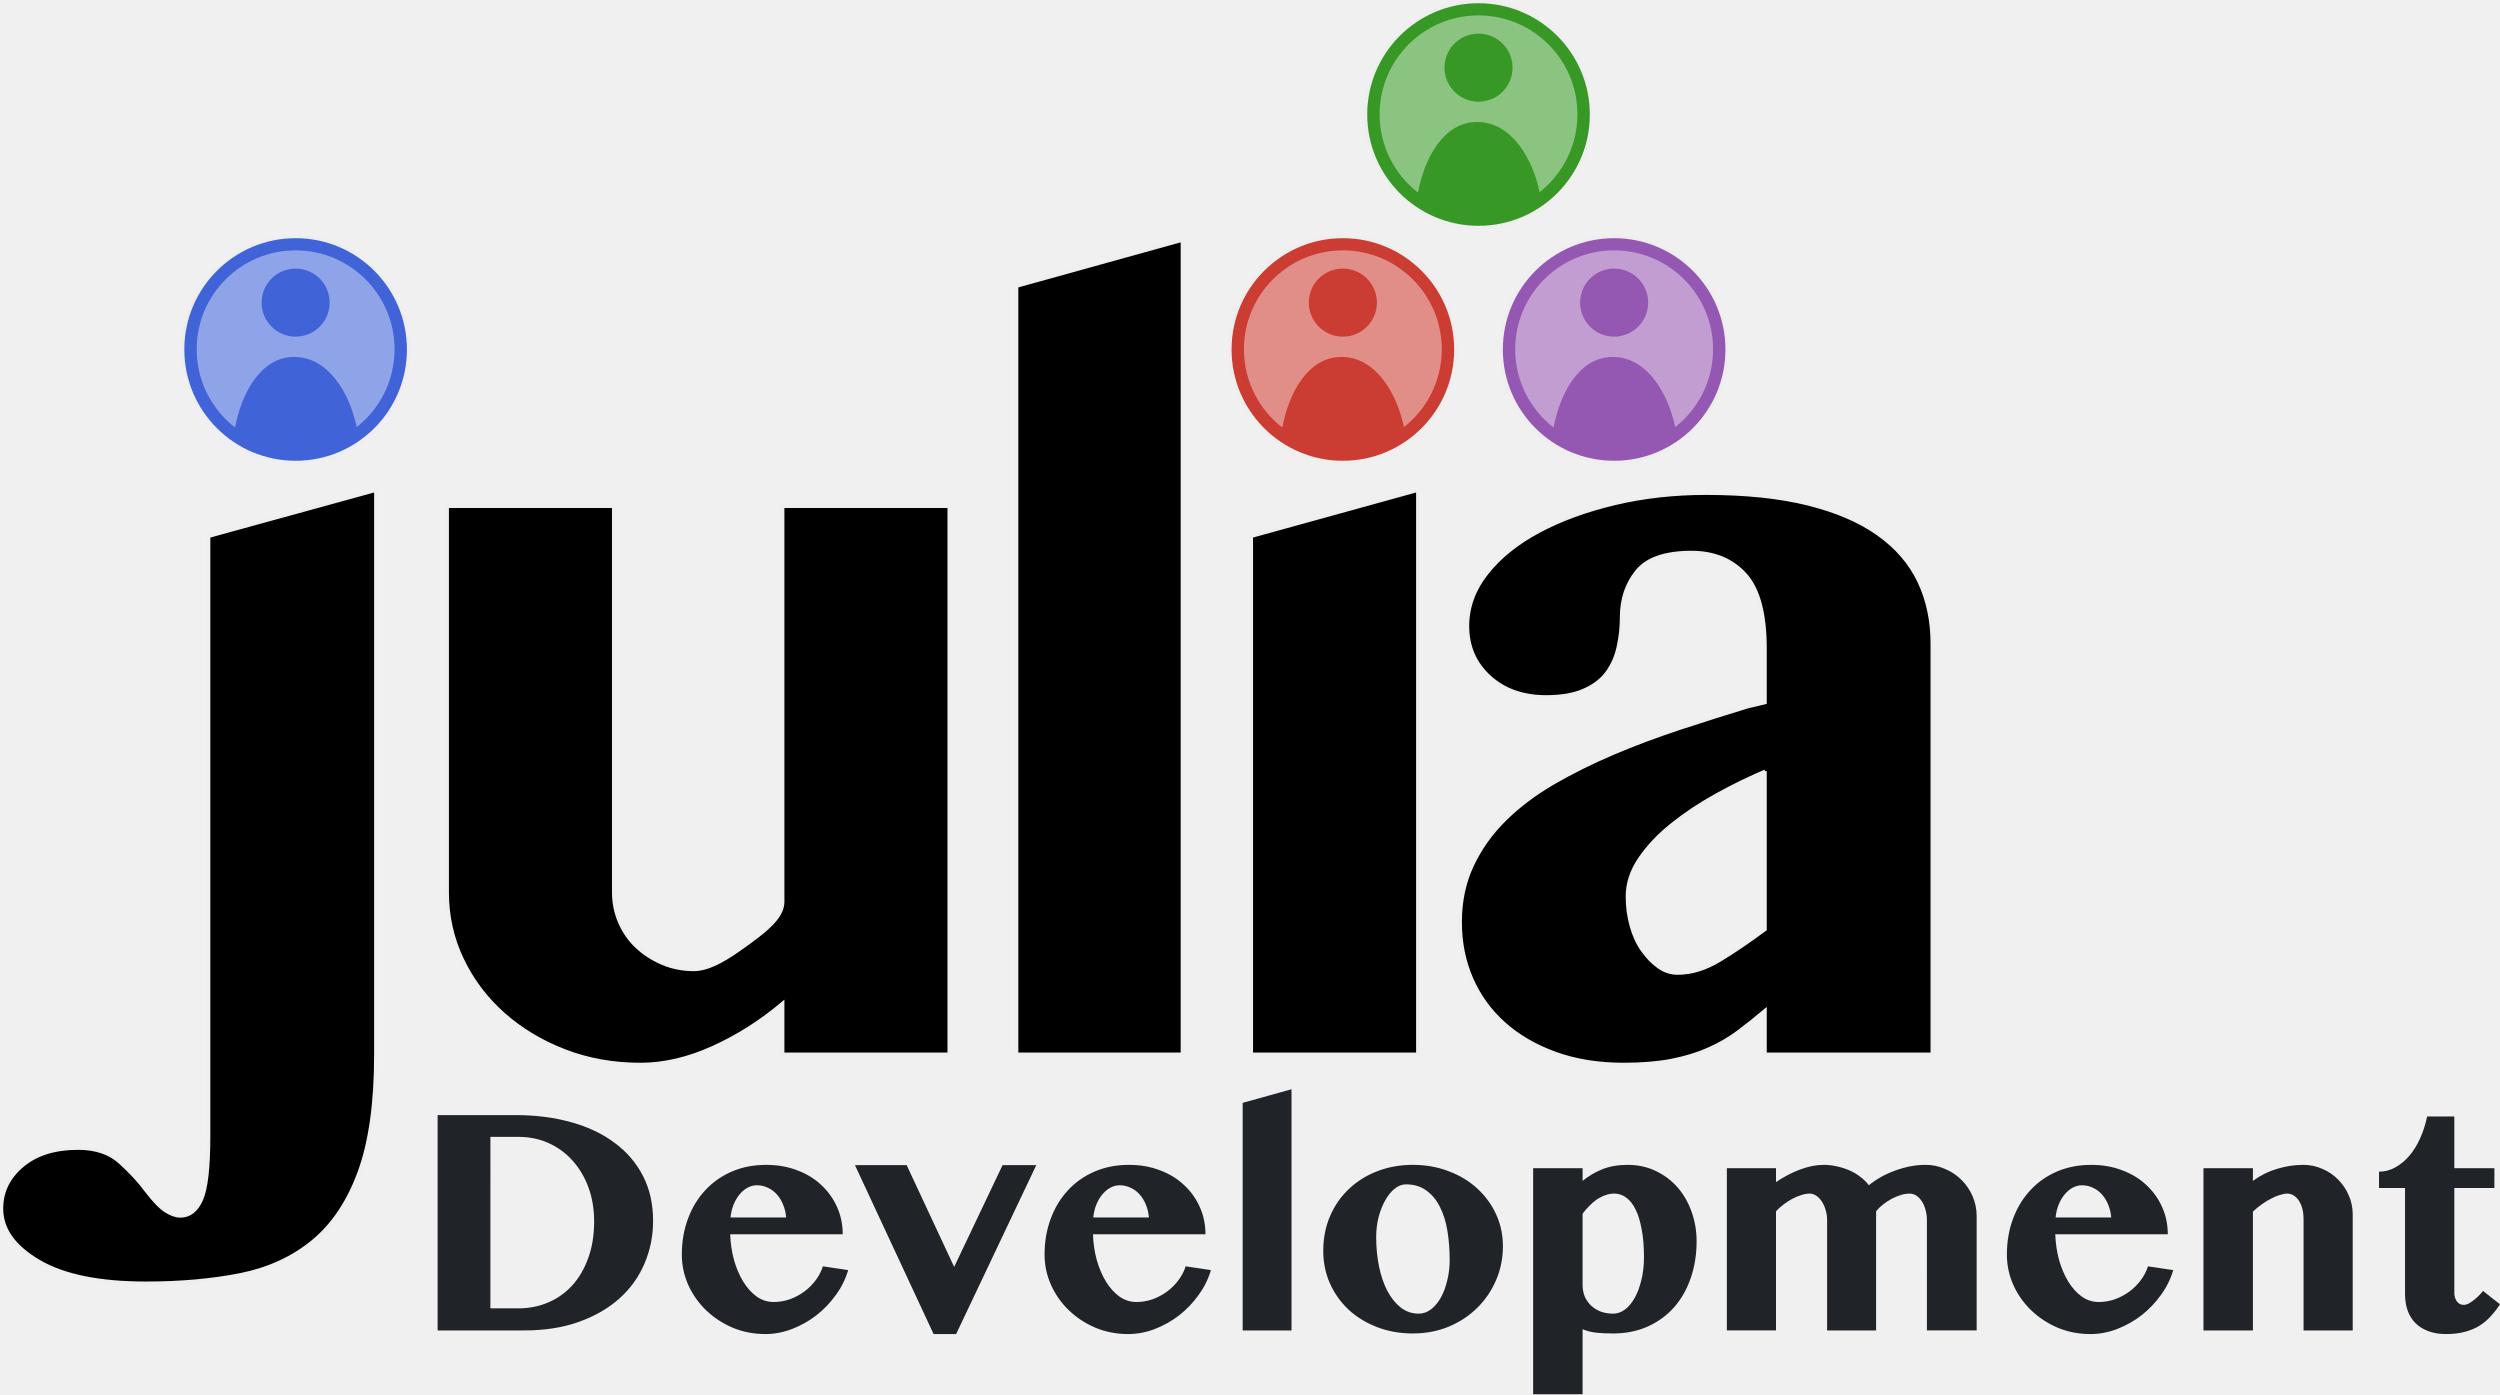
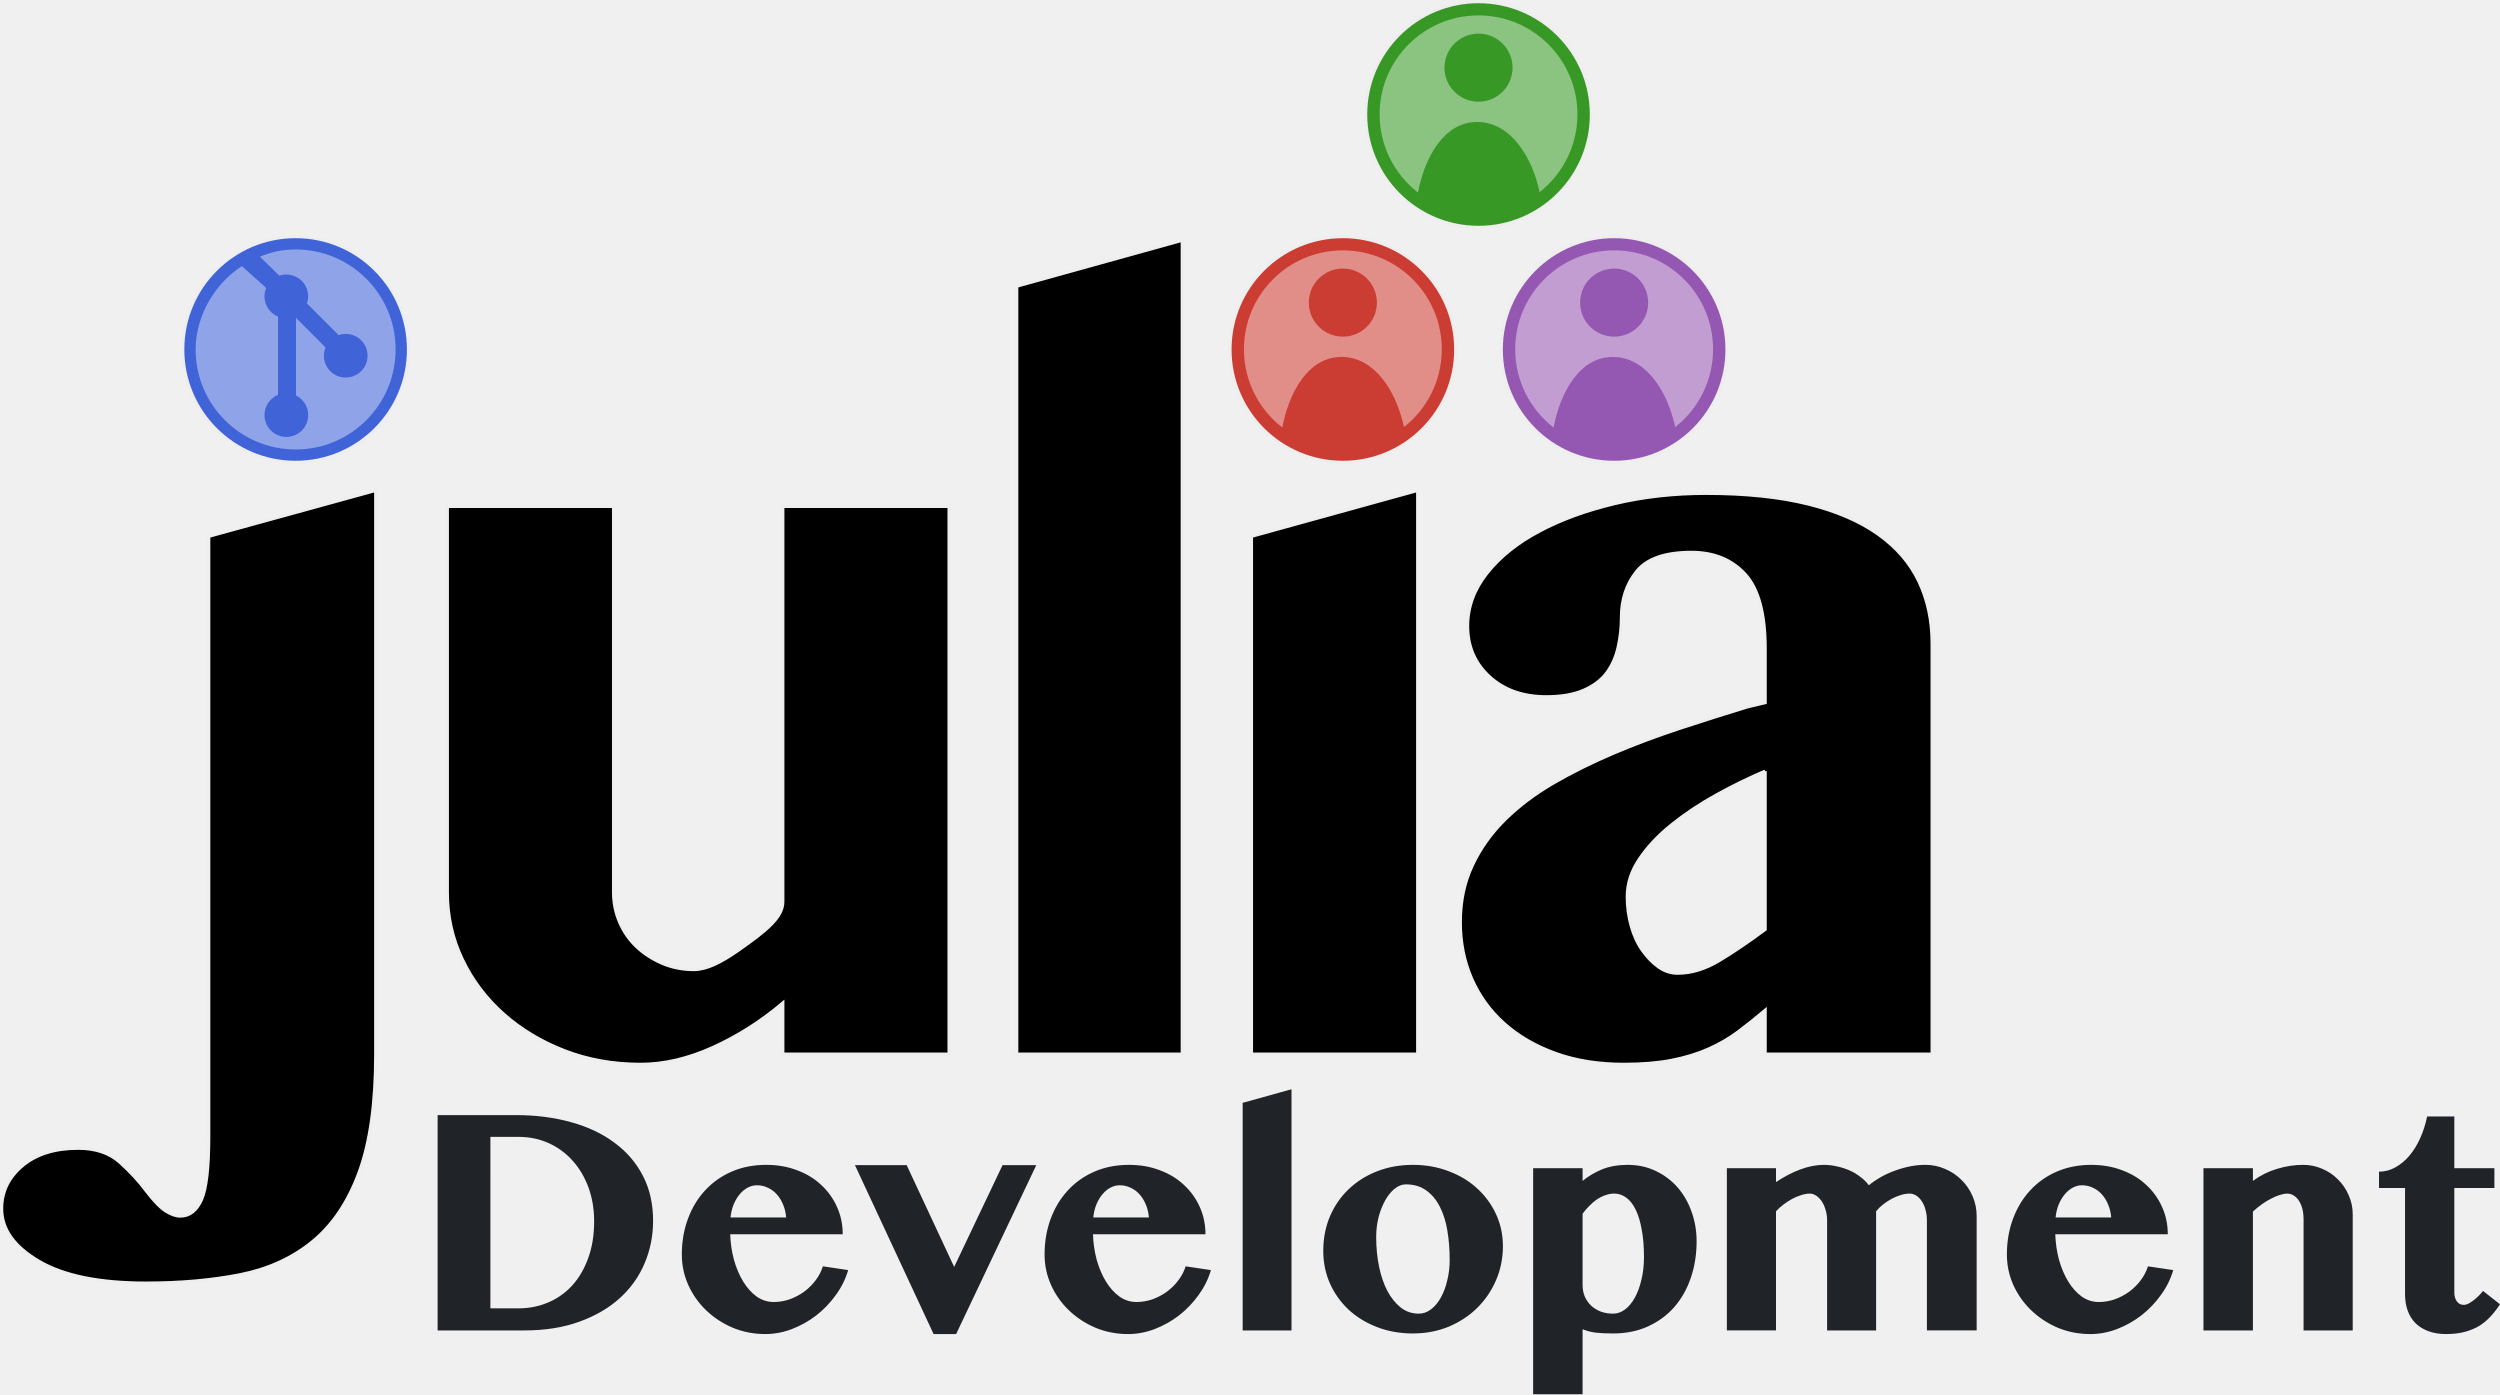
<svg xmlns="http://www.w3.org/2000/svg" width="387.494pt" height="216.103pt" version="1.1" viewBox="0 0 387.494 216.103" id="svg5">
  <defs id="defs5" />
  <g id="surface61" transform="translate(-9.632812,-0.921875)">
    <path fill="#000000" fill-opacity="1" fill-rule="nonzero" stroke-width="0.5" stroke="#eeeeee" d="m 67.871,164.312 c 0,7.535 -0.848,13.621 -2.543,18.254 -1.695,4.637 -4.105,8.234 -7.234,10.797 -3.125,2.562 -6.875,4.277 -11.246,5.145 -4.371,0.863 -9.234,1.297 -14.582,1.297 -7.238,0 -12.777,-1.129 -16.617,-3.391 -3.844,-2.262 -5.766,-4.973 -5.766,-8.141 0,-2.637 1.07,-4.859 3.219,-6.668 2.148,-1.809 5.031,-2.711 8.648,-2.711 2.715,0 4.883,0.734 6.5,2.203 1.621,1.469 2.961,2.922 4.016,4.352 1.203,1.582 2.223,2.637 3.051,3.164 0.828,0.527 1.582,0.793 2.262,0.793 1.43,0 2.523,-0.848 3.277,-2.543 0.754,-1.695 1.129,-4.992 1.129,-9.891 V 84.051 L 67.871,76.93 V 164.312 M 104.738,79.414 v 59.801 c 0,1.66 0.32,3.223 0.961,4.691 0.641,1.469 1.527,2.734 2.656,3.789 1.133,1.055 2.449,1.902 3.957,2.543 1.508,0.641 3.129,0.961 4.863,0.961 1.957,0 4.184,-1.098 6.895,-2.996 4.293,-3.008 6.895,-5.074 6.895,-7.52 0,-0.586 0,-61.27 0,-61.27 h 25.773 V 164.312 h -25.773 v -7.914 c -3.391,2.863 -7.008,5.16 -10.852,6.895 -3.844,1.734 -7.574,2.602 -11.191,2.602 -4.219,0 -8.141,-0.699 -11.758,-2.094 -3.617,-1.395 -6.781,-3.297 -9.492,-5.707 -2.715,-2.41 -4.844,-5.238 -6.391,-8.48 -1.543,-3.238 -2.316,-6.707 -2.316,-10.398 V 79.414 H 104.738 M 192.883,164.312 H 167.223 V 45.277 L 192.883,38.156 V 164.312 M 203.602,84.051 229.375,76.93 V 164.312 H 203.602 V 84.051 m 79.625,36.398 c -2.488,1.059 -4.996,2.281 -7.52,3.676 -2.523,1.395 -4.824,2.922 -6.895,4.578 -2.074,1.656 -3.75,3.43 -5.031,5.312 -1.281,1.883 -1.922,3.844 -1.922,5.879 0,1.582 0.207,3.109 0.621,4.578 0.414,1.469 1,2.73 1.754,3.785 0.754,1.055 1.582,1.902 2.488,2.543 0.902,0.641 1.883,0.961 2.938,0.961 2.109,0 4.238,-0.641 6.387,-1.922 2.148,-1.281 4.539,-2.898 7.18,-4.859 v -24.531 m 25.883,43.863 h -25.883 v -6.785 c -1.434,1.207 -2.828,2.32 -4.184,3.336 -1.355,1.016 -2.883,1.902 -4.578,2.656 -1.695,0.754 -3.598,1.336 -5.711,1.754 -2.109,0.414 -4.598,0.621 -7.457,0.621 -3.922,0 -7.445,-0.566 -10.57,-1.695 -3.129,-1.133 -5.785,-2.676 -7.969,-4.637 -2.188,-1.957 -3.863,-4.277 -5.031,-6.953 -1.168,-2.672 -1.754,-5.594 -1.754,-8.758 0,-3.242 0.621,-6.18 1.867,-8.82 1.242,-2.637 2.938,-5.008 5.086,-7.121 2.148,-2.109 4.652,-3.992 7.516,-5.652 2.863,-1.656 5.938,-3.184 9.215,-4.578 3.277,-1.395 6.688,-2.672 10.23,-3.84 3.539,-1.168 7.047,-2.281 10.512,-3.336 l 2.828,-0.68 v -8.363 c 0,-5.426 -1.039,-9.27 -3.109,-11.531 -2.074,-2.262 -4.844,-3.391 -8.309,-3.391 -4.07,0 -6.898,0.98 -8.48,2.938 -1.582,1.961 -2.375,4.332 -2.375,7.121 0,1.582 -0.168,3.129 -0.508,4.637 -0.336,1.508 -0.922,2.824 -1.75,3.957 -0.828,1.129 -2.016,2.035 -3.562,2.711 -1.543,0.68 -3.484,1.02 -5.82,1.02 -3.617,0 -6.555,-1.039 -8.816,-3.109 -2.262,-2.074 -3.391,-4.691 -3.391,-7.859 0,-2.938 0.996,-5.668 2.992,-8.191 2,-2.527 4.691,-4.695 8.086,-6.5 3.391,-1.812 7.309,-3.242 11.754,-4.297 4.445,-1.055 9.156,-1.582 14.129,-1.582 6.105,0 11.363,0.547 15.773,1.637 4.406,1.094 8.043,2.656 10.906,4.691 2.863,2.035 4.973,4.484 6.328,7.348 1.359,2.863 2.035,6.07 2.035,9.609 v 63.645" id="path1" />
    <g id="g6-7" transform="translate(351.6406,121.918)">
      <path fill="#4063d8" fill-opacity="1" fill-rule="nonzero" stroke-width="0.5" stroke="#eeeeee" d="m -116.367,-66.828 c 0,9.668 -7.836,17.5 -17.5,17.5 -9.664,0 -17.5,-7.832 -17.5,-17.5 0,-9.664 7.836,-17.5 17.5,-17.5 9.664,0 17.5,7.836 17.5,17.5" id="path3-3-8" style="fill:#cb3c33;fill-opacity:1" />
      <path id="path3-3-1-45" style="opacity:0.416;fill:#ffffff;fill-opacity:1;stroke:none" d="m -133.868,-82.19 c -8.468,0 -15.333,6.866 -15.333,15.334 0,4.934 2.332,9.32 5.95,12.125 0.991,-5.288 3.95,-10.942 9.16,-10.942 5.28,0 8.568,5.553 9.691,10.875 3.57,-2.807 5.865,-7.162 5.865,-12.057 0,-8.468 -6.866,-15.334 -15.334,-15.334 z m 0,2.823 c 2.914,0 5.276,2.363 5.276,5.276 0,2.915 -2.363,5.276 -5.276,5.276 -2.914,0 -5.275,-2.362 -5.275,-5.276 0,-2.914 2.361,-5.276 5.275,-5.276 z" />
    </g>
    <g id="g6" transform="translate(189.3203,121.918)">
      <path fill="#4063d8" fill-opacity="1" fill-rule="nonzero" stroke-width="0.5" stroke="#eeeeee" d="m -116.367,-66.828 c 0,9.668 -7.836,17.5 -17.5,17.5 -9.664,0 -17.5,-7.832 -17.5,-17.5 0,-9.664 7.836,-17.5 17.5,-17.5 9.664,0 17.5,7.836 17.5,17.5" id="path3-3" />
-       <path id="path3-3-1" style="opacity:0.416;fill:#ffffff;fill-opacity:1;stroke:none" d="m -133.868,-82.19 c -8.468,0 -15.333,6.866 -15.333,15.334 0,4.934 2.332,9.32 5.95,12.125 0.991,-5.288 3.95,-10.942 9.16,-10.942 5.28,0 8.568,5.553 9.691,10.875 3.57,-2.807 5.865,-7.162 5.865,-12.057 0,-8.468 -6.866,-15.334 -15.334,-15.334 z m 0,2.823 c 2.914,0 5.276,2.363 5.276,5.276 0,2.915 -2.363,5.276 -5.276,5.276 -2.914,0 -5.275,-2.362 -5.275,-5.276 0,-2.914 2.361,-5.276 5.275,-5.276 z" />
+       <path id="path6" style="opacity:0.416;fill:#ffffff;fill-opacity:1;stroke:none;stroke-width:1.581;stroke-linecap:round" d="m -133.867,-82.329 c -2.025,0.011 -3.67,0.342 -5.539,1.124 l 3.018,2.935 c 1.219,-0.414 2.567,-0.102 3.477,0.809 0.916,0.917 1.228,2.276 0.803,3.501 l 4.9,4.9 c 1.225,-0.425 2.584,-0.114 3.501,0.803 1.323,1.322 1.323,3.467 0,4.79 -1.324,1.323 -3.469,1.323 -4.793,0 -0.966,-0.967 -1.255,-2.42 -0.735,-3.684 l -4.57,-4.568 v 12.023 c 2.078,1.027 2.534,3.792 0.895,5.431 -1.322,1.323 -3.467,1.323 -4.79,0 -1.323,-1.323 -1.323,-3.467 0,-4.79 0.317,-0.318 0.695,-0.569 1.109,-0.74 v -12.135 c -1.737,-0.716 -2.561,-2.707 -1.837,-4.441 l -3.769,-3.367 c -3.927,2.476 -7.158,7.432 -7.17,12.911 0,8.561 6.94,15.5 15.5,15.5 8.561,0 15.5,-6.94 15.5,-15.5 0,-8.561 -6.94,-15.5 -15.5,-15.5 z" />
    </g>
    <g id="g6-0" transform="translate(393.6875,121.918)">
      <path fill="#4063d8" fill-opacity="1" fill-rule="nonzero" stroke-width="0.5" stroke="#eeeeee" d="m -116.367,-66.828 c 0,9.668 -7.836,17.5 -17.5,17.5 -9.664,0 -17.5,-7.832 -17.5,-17.5 0,-9.664 7.836,-17.5 17.5,-17.5 9.664,0 17.5,7.836 17.5,17.5" id="path3-3-3" style="fill:#9558b2;fill-opacity:1" />
      <path id="path3-3-1-6" style="opacity:0.416;fill:#ffffff;fill-opacity:1;stroke:none" d="m -133.868,-82.19 c -8.468,0 -15.333,6.866 -15.333,15.334 0,4.934 2.332,9.32 5.95,12.125 0.991,-5.288 3.95,-10.942 9.16,-10.942 5.28,0 8.568,5.553 9.691,10.875 3.57,-2.807 5.865,-7.162 5.865,-12.057 0,-8.468 -6.866,-15.334 -15.334,-15.334 z m 0,2.823 c 2.914,0 5.276,2.363 5.276,5.276 0,2.915 -2.363,5.276 -5.276,5.276 -2.914,0 -5.275,-2.362 -5.275,-5.276 0,-2.914 2.361,-5.276 5.275,-5.276 z" />
    </g>
    <g id="g6-1" transform="translate(372.668,85.5)">
      <path fill="#4063d8" fill-opacity="1" fill-rule="nonzero" stroke-width="0.5" stroke="#eeeeee" d="m -116.367,-66.828 c 0,9.668 -7.836,17.5 -17.5,17.5 -9.664,0 -17.5,-7.832 -17.5,-17.5 0,-9.664 7.836,-17.5 17.5,-17.5 9.664,0 17.5,7.836 17.5,17.5" id="path3-3-9" style="fill:#389826;fill-opacity:1" />
      <path id="path3-3-1-4" style="opacity:0.416;fill:#ffffff;fill-opacity:1;stroke:none" d="m -133.868,-82.19 c -8.468,0 -15.333,6.866 -15.333,15.334 0,4.934 2.332,9.32 5.95,12.125 0.991,-5.288 3.95,-10.942 9.16,-10.942 5.28,0 8.568,5.553 9.691,10.875 3.57,-2.807 5.865,-7.162 5.865,-12.057 0,-8.468 -6.866,-15.334 -15.334,-15.334 z m 0,2.823 c 2.914,0 5.276,2.363 5.276,5.276 0,2.915 -2.363,5.276 -5.276,5.276 -2.914,0 -5.275,-2.362 -5.275,-5.276 0,-2.914 2.361,-5.276 5.275,-5.276 z" />
    </g>
  </g>
  <path d="m 67.83,172.838 h 12.117 q 4.664,0 8.578,1.102 3.914,1.078 6.727,3.188 2.836,2.086 4.406,5.133 1.57,3.047 1.57,6.961 0,3.516 -1.336,6.633 -1.312,3.094 -3.867,5.391 -2.555,2.297 -6.281,3.633 -3.703,1.336 -8.508,1.336 h -13.406 z m 8.18,29.953 h 4.359 q 2.414,0 4.547,-0.891 2.133,-0.891 3.727,-2.602 1.594,-1.734 2.508,-4.242 0.938,-2.508 0.938,-5.766 0,-2.812 -0.867,-5.203 -0.867,-2.391 -2.438,-4.148 -1.547,-1.758 -3.703,-2.742 -2.156,-0.984 -4.711,-0.984 h -4.359 z m 42.609,3.984 q -2.695,0 -5.062,-0.984 -2.344,-1.008 -4.102,-2.695 -1.758,-1.688 -2.766,-3.914 -1.008,-2.25 -1.008,-4.734 0,-2.977 0.938,-5.508 0.938,-2.555 2.648,-4.406 1.711,-1.875 4.125,-2.93 2.414,-1.055 5.367,-1.055 2.625,0 4.805,0.844 2.203,0.82 3.75,2.297 1.57,1.453 2.438,3.422 0.867,1.945 0.867,4.195 h -17.438 q 0.07,2.086 0.586,3.984 0.539,1.898 1.43,3.352 0.891,1.453 2.086,2.32 1.195,0.844 2.648,0.844 1.266,0 2.484,-0.422 1.219,-0.445 2.25,-1.195 1.031,-0.773 1.781,-1.781 0.75,-1.008 1.102,-2.133 l 3.914,0.586 q -0.586,2.039 -1.898,3.844 -1.289,1.805 -3.023,3.164 -1.734,1.336 -3.797,2.133 -2.039,0.773 -4.125,0.773 z m 3.234,-18.07 q -0.094,-1.125 -0.492,-2.039 -0.375,-0.914 -0.984,-1.57 -0.586,-0.656 -1.383,-1.008 -0.773,-0.375 -1.688,-0.375 -0.703,0 -1.383,0.352 -0.68,0.352 -1.242,1.008 -0.562,0.656 -0.961,1.594 -0.375,0.914 -0.492,2.039 z m 18.68,-8.109 7.359,15.773 7.5,-15.773 h 5.227 l -12.422,26.18 h -3.492 l -12.188,-26.18 z m 34.312,26.18 q -2.695,0 -5.062,-0.984 -2.344,-1.008 -4.102,-2.695 -1.758,-1.688 -2.766,-3.914 -1.008,-2.25 -1.008,-4.734 0,-2.977 0.938,-5.508 0.938,-2.555 2.648,-4.406 1.711,-1.875 4.125,-2.93 2.414,-1.055 5.367,-1.055 2.625,0 4.805,0.844 2.203,0.82 3.75,2.297 1.57,1.453 2.438,3.422 0.867,1.945 0.867,4.195 h -17.438 q 0.07,2.086 0.586,3.984 0.539,1.898 1.43,3.352 0.891,1.453 2.086,2.32 1.195,0.844 2.648,0.844 1.266,0 2.484,-0.422 1.219,-0.445 2.25,-1.195 1.031,-0.773 1.781,-1.781 0.75,-1.008 1.102,-2.133 l 3.914,0.586 q -0.586,2.039 -1.898,3.844 -1.289,1.805 -3.023,3.164 -1.734,1.336 -3.797,2.133 -2.039,0.773 -4.125,0.773 z m 3.234,-18.07 q -0.094,-1.125 -0.492,-2.039 -0.375,-0.914 -0.984,-1.57 -0.586,-0.656 -1.383,-1.008 -0.773,-0.375 -1.688,-0.375 -0.703,0 -1.383,0.352 -0.68,0.352 -1.242,1.008 -0.562,0.656 -0.961,1.594 -0.375,0.914 -0.492,2.039 z m 22.102,17.508 H 192.611 V 170.939 l 7.57,-2.109 z m 18.82,0.469 q -3,0 -5.555,-0.984 -2.555,-0.984 -4.406,-2.695 -1.852,-1.734 -2.906,-4.078 -1.031,-2.344 -1.031,-5.039 0,-2.906 1.031,-5.344 1.055,-2.461 2.906,-4.219 1.852,-1.781 4.383,-2.766 2.555,-1.008 5.555,-1.008 3,0 5.555,0.984 2.578,0.961 4.43,2.672 1.875,1.711 2.93,4.008 1.055,2.297 1.055,4.945 0,2.789 -1.055,5.25 -1.055,2.461 -2.93,4.312 -1.852,1.828 -4.406,2.906 -2.555,1.055 -5.555,1.055 z m 0.891,-3.07 q 1.055,0 1.922,-0.68 0.891,-0.68 1.523,-1.828 0.633,-1.148 0.984,-2.648 0.375,-1.5 0.375,-3.141 0,-2.414 -0.352,-4.547 -0.352,-2.133 -1.172,-3.727 -0.797,-1.594 -2.109,-2.531 -1.289,-0.938 -3.164,-0.938 -0.891,0 -1.734,0.68 -0.82,0.656 -1.453,1.781 -0.633,1.125 -1.031,2.602 -0.375,1.477 -0.375,3.094 0,2.438 0.445,4.594 0.445,2.156 1.289,3.773 0.867,1.617 2.086,2.578 1.219,0.938 2.766,0.938 z m 17.742,-22.547 h 7.664 v 1.969 q 1.312,-1.078 3,-1.781 1.711,-0.703 3.984,-0.703 2.414,0 4.383,0.961 1.969,0.938 3.375,2.555 1.406,1.617 2.156,3.773 0.773,2.133 0.773,4.547 0,3.094 -0.914,5.719 -0.891,2.602 -2.578,4.523 -1.688,1.898 -4.078,2.977 -2.391,1.078 -5.367,1.078 -1.5,0 -2.602,-0.117 -1.102,-0.117 -2.133,-0.539 v 10.078 h -7.664 z m 7.664,18.141 q 0,0.914 0.328,1.734 0.352,0.797 0.961,1.406 0.633,0.586 1.5,0.938 0.891,0.328 1.945,0.328 0.984,0 1.852,-0.656 0.867,-0.656 1.5,-1.805 0.656,-1.172 1.031,-2.789 0.398,-1.617 0.398,-3.516 0,-2.438 -0.352,-4.266 -0.328,-1.852 -0.938,-3.094 -0.609,-1.242 -1.453,-1.852 -0.844,-0.633 -1.852,-0.633 -0.727,0 -1.406,0.258 -0.68,0.234 -1.312,0.656 -0.609,0.422 -1.172,1.008 -0.562,0.562 -1.031,1.195 z m 53.367,-10.078 q 0,-0.844 -0.211,-1.594 -0.188,-0.75 -0.562,-1.312 -0.352,-0.562 -0.844,-0.891 -0.492,-0.328 -1.078,-0.328 -0.656,0 -1.383,0.234 -0.703,0.211 -1.406,0.586 -0.68,0.375 -1.312,0.867 -0.633,0.492 -1.078,1.055 v 18.469 h -7.594 V 189.127 q 0,-0.844 -0.234,-1.594 -0.211,-0.75 -0.586,-1.312 -0.375,-0.562 -0.867,-0.891 -0.492,-0.328 -1.008,-0.328 -0.609,0 -1.312,0.234 -0.703,0.211 -1.406,0.586 -0.68,0.375 -1.336,0.867 -0.656,0.492 -1.172,1.055 v 18.469 h -7.617 V 181.064 h 7.617 v 2.156 q 1.805,-1.219 3.727,-1.945 1.922,-0.727 3.703,-0.727 0.984,0 1.992,0.234 1.008,0.211 1.922,0.609 0.938,0.398 1.711,1.008 0.797,0.586 1.336,1.312 0.867,-0.703 1.898,-1.289 1.055,-0.586 2.18,-0.984 1.148,-0.422 2.32,-0.656 1.195,-0.234 2.367,-0.234 1.617,0 3.047,0.633 1.453,0.609 2.531,1.688 1.102,1.078 1.734,2.531 0.633,1.453 0.633,3.117 v 17.695 h -7.711 z m 25.336,17.648 q -2.695,0 -5.062,-0.984 -2.344,-1.008 -4.102,-2.695 -1.758,-1.688 -2.766,-3.914 -1.008,-2.25 -1.008,-4.734 0,-2.977 0.938,-5.508 0.938,-2.555 2.648,-4.406 1.711,-1.875 4.125,-2.93 2.414,-1.055 5.367,-1.055 2.625,0 4.805,0.844 2.203,0.82 3.75,2.297 1.57,1.453 2.438,3.422 0.867,1.945 0.867,4.195 h -17.438 q 0.07,2.086 0.586,3.984 0.539,1.898 1.43,3.352 0.891,1.453 2.086,2.32 1.195,0.844 2.648,0.844 1.266,0 2.484,-0.422 1.219,-0.445 2.25,-1.195 1.031,-0.773 1.781,-1.781 0.75,-1.008 1.102,-2.133 l 3.914,0.586 q -0.586,2.039 -1.898,3.844 -1.289,1.805 -3.023,3.164 -1.734,1.336 -3.797,2.133 -2.039,0.773 -4.125,0.773 z m 3.234,-18.07 q -0.094,-1.125 -0.492,-2.039 -0.375,-0.914 -0.984,-1.57 -0.586,-0.656 -1.383,-1.008 -0.773,-0.375 -1.688,-0.375 -0.703,0 -1.383,0.352 -0.68,0.352 -1.242,1.008 -0.562,0.656 -0.961,1.594 -0.375,0.914 -0.492,2.039 z m 29.812,0.281 q 0,-0.961 -0.211,-1.711 -0.211,-0.75 -0.562,-1.242 -0.352,-0.516 -0.82,-0.773 -0.445,-0.258 -0.938,-0.258 -0.492,0 -1.148,0.211 -0.633,0.188 -1.336,0.562 -0.703,0.352 -1.43,0.867 -0.727,0.516 -1.406,1.148 v 18.422 h -7.664 V 181.064 h 7.664 v 1.969 q 1.758,-1.289 3.773,-1.875 2.016,-0.609 4.031,-0.609 1.547,0 2.93,0.609 1.406,0.586 2.438,1.641 1.055,1.031 1.664,2.438 0.633,1.383 0.633,2.977 v 18 h -7.617 z m 11.695,-4.852 v -2.531 q 1.359,0 2.555,-0.68 1.219,-0.68 2.18,-1.828 0.984,-1.172 1.664,-2.719 0.703,-1.57 1.055,-3.328 h 4.219 v 8.016 h 6.211 v 3.07 h -6.211 v 16.242 q 0,0.75 0.375,1.312 0.398,0.562 1.078,0.562 0.398,0 0.867,-0.258 0.469,-0.281 0.891,-0.633 0.422,-0.352 0.75,-0.703 0.352,-0.375 0.492,-0.562 l 2.625,2.062 q -0.633,0.984 -1.406,1.828 -0.75,0.844 -1.734,1.477 -0.984,0.609 -2.273,0.961 -1.266,0.352 -2.953,0.352 -1.594,0 -2.789,-0.469 -1.172,-0.445 -1.969,-1.242 -0.797,-0.82 -1.195,-1.945 -0.398,-1.148 -0.398,-2.531 v -16.453 z" id="text5" style="font-size:48px;line-height:0.6;font-family:'Tamil MN';-inkscape-font-specification:'Tamil MN, Normal';fill:#202328;stroke-width:1.286;stroke-linecap:round" aria-label="Development" />
</svg>
